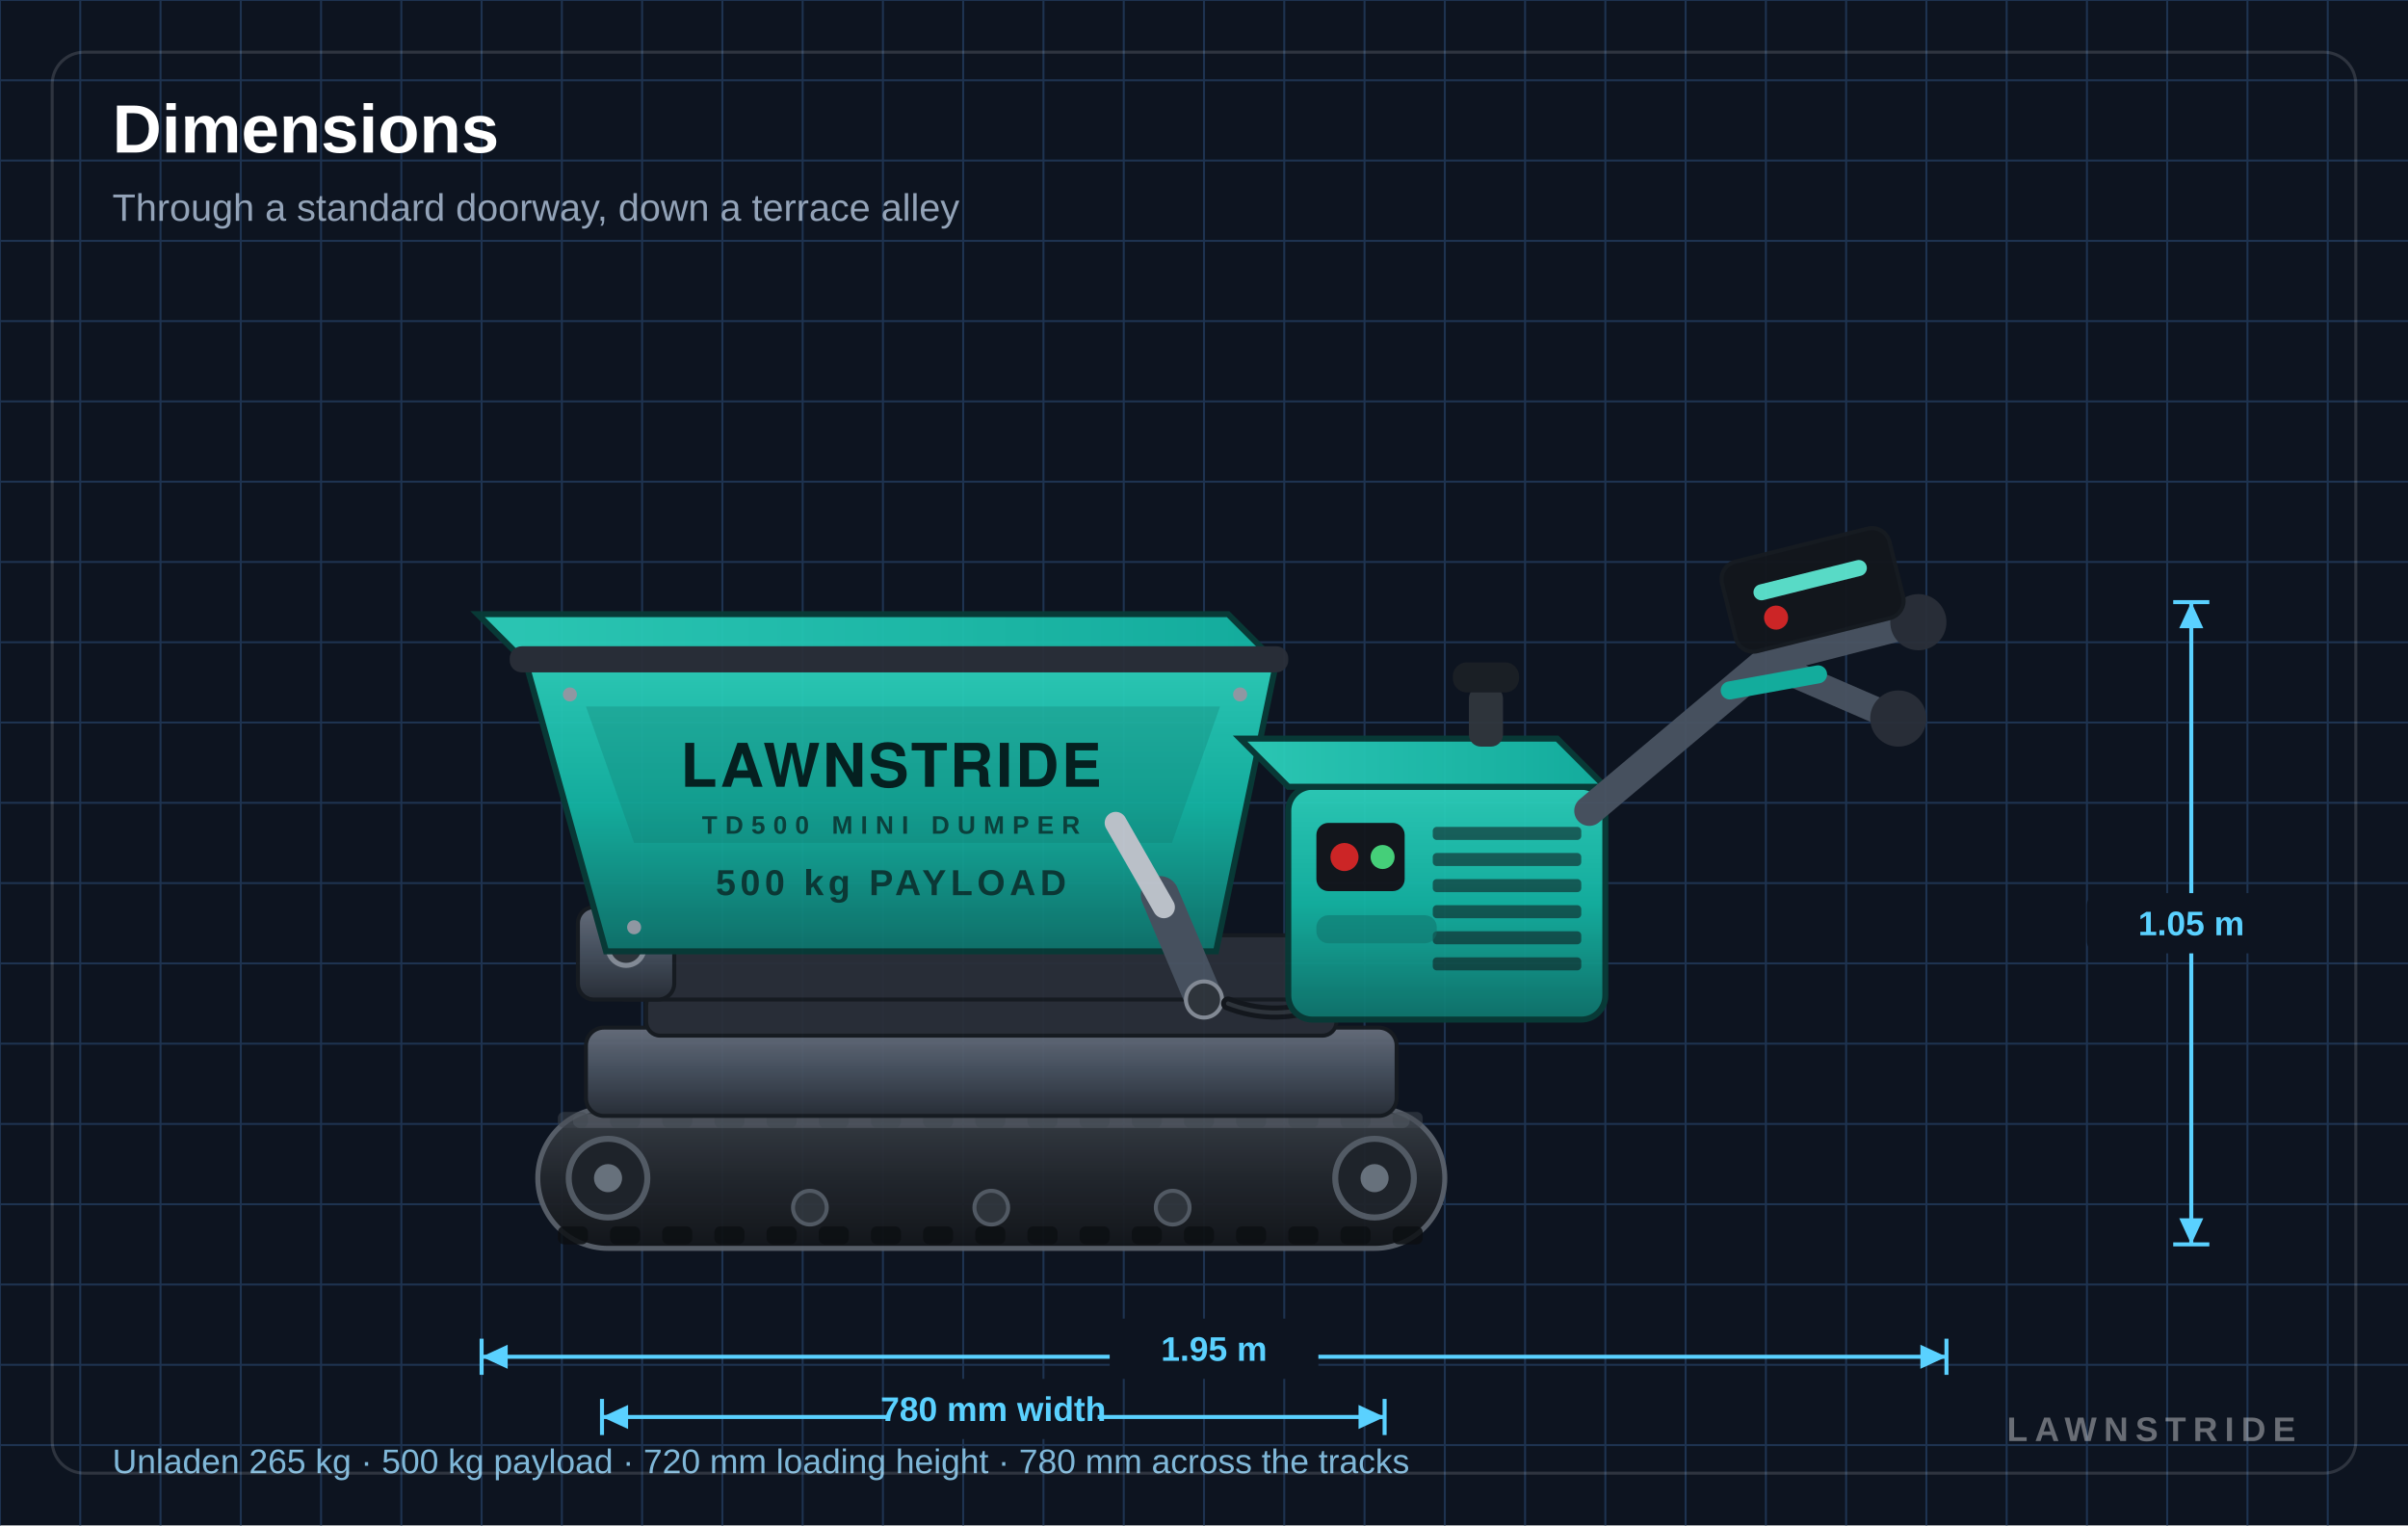
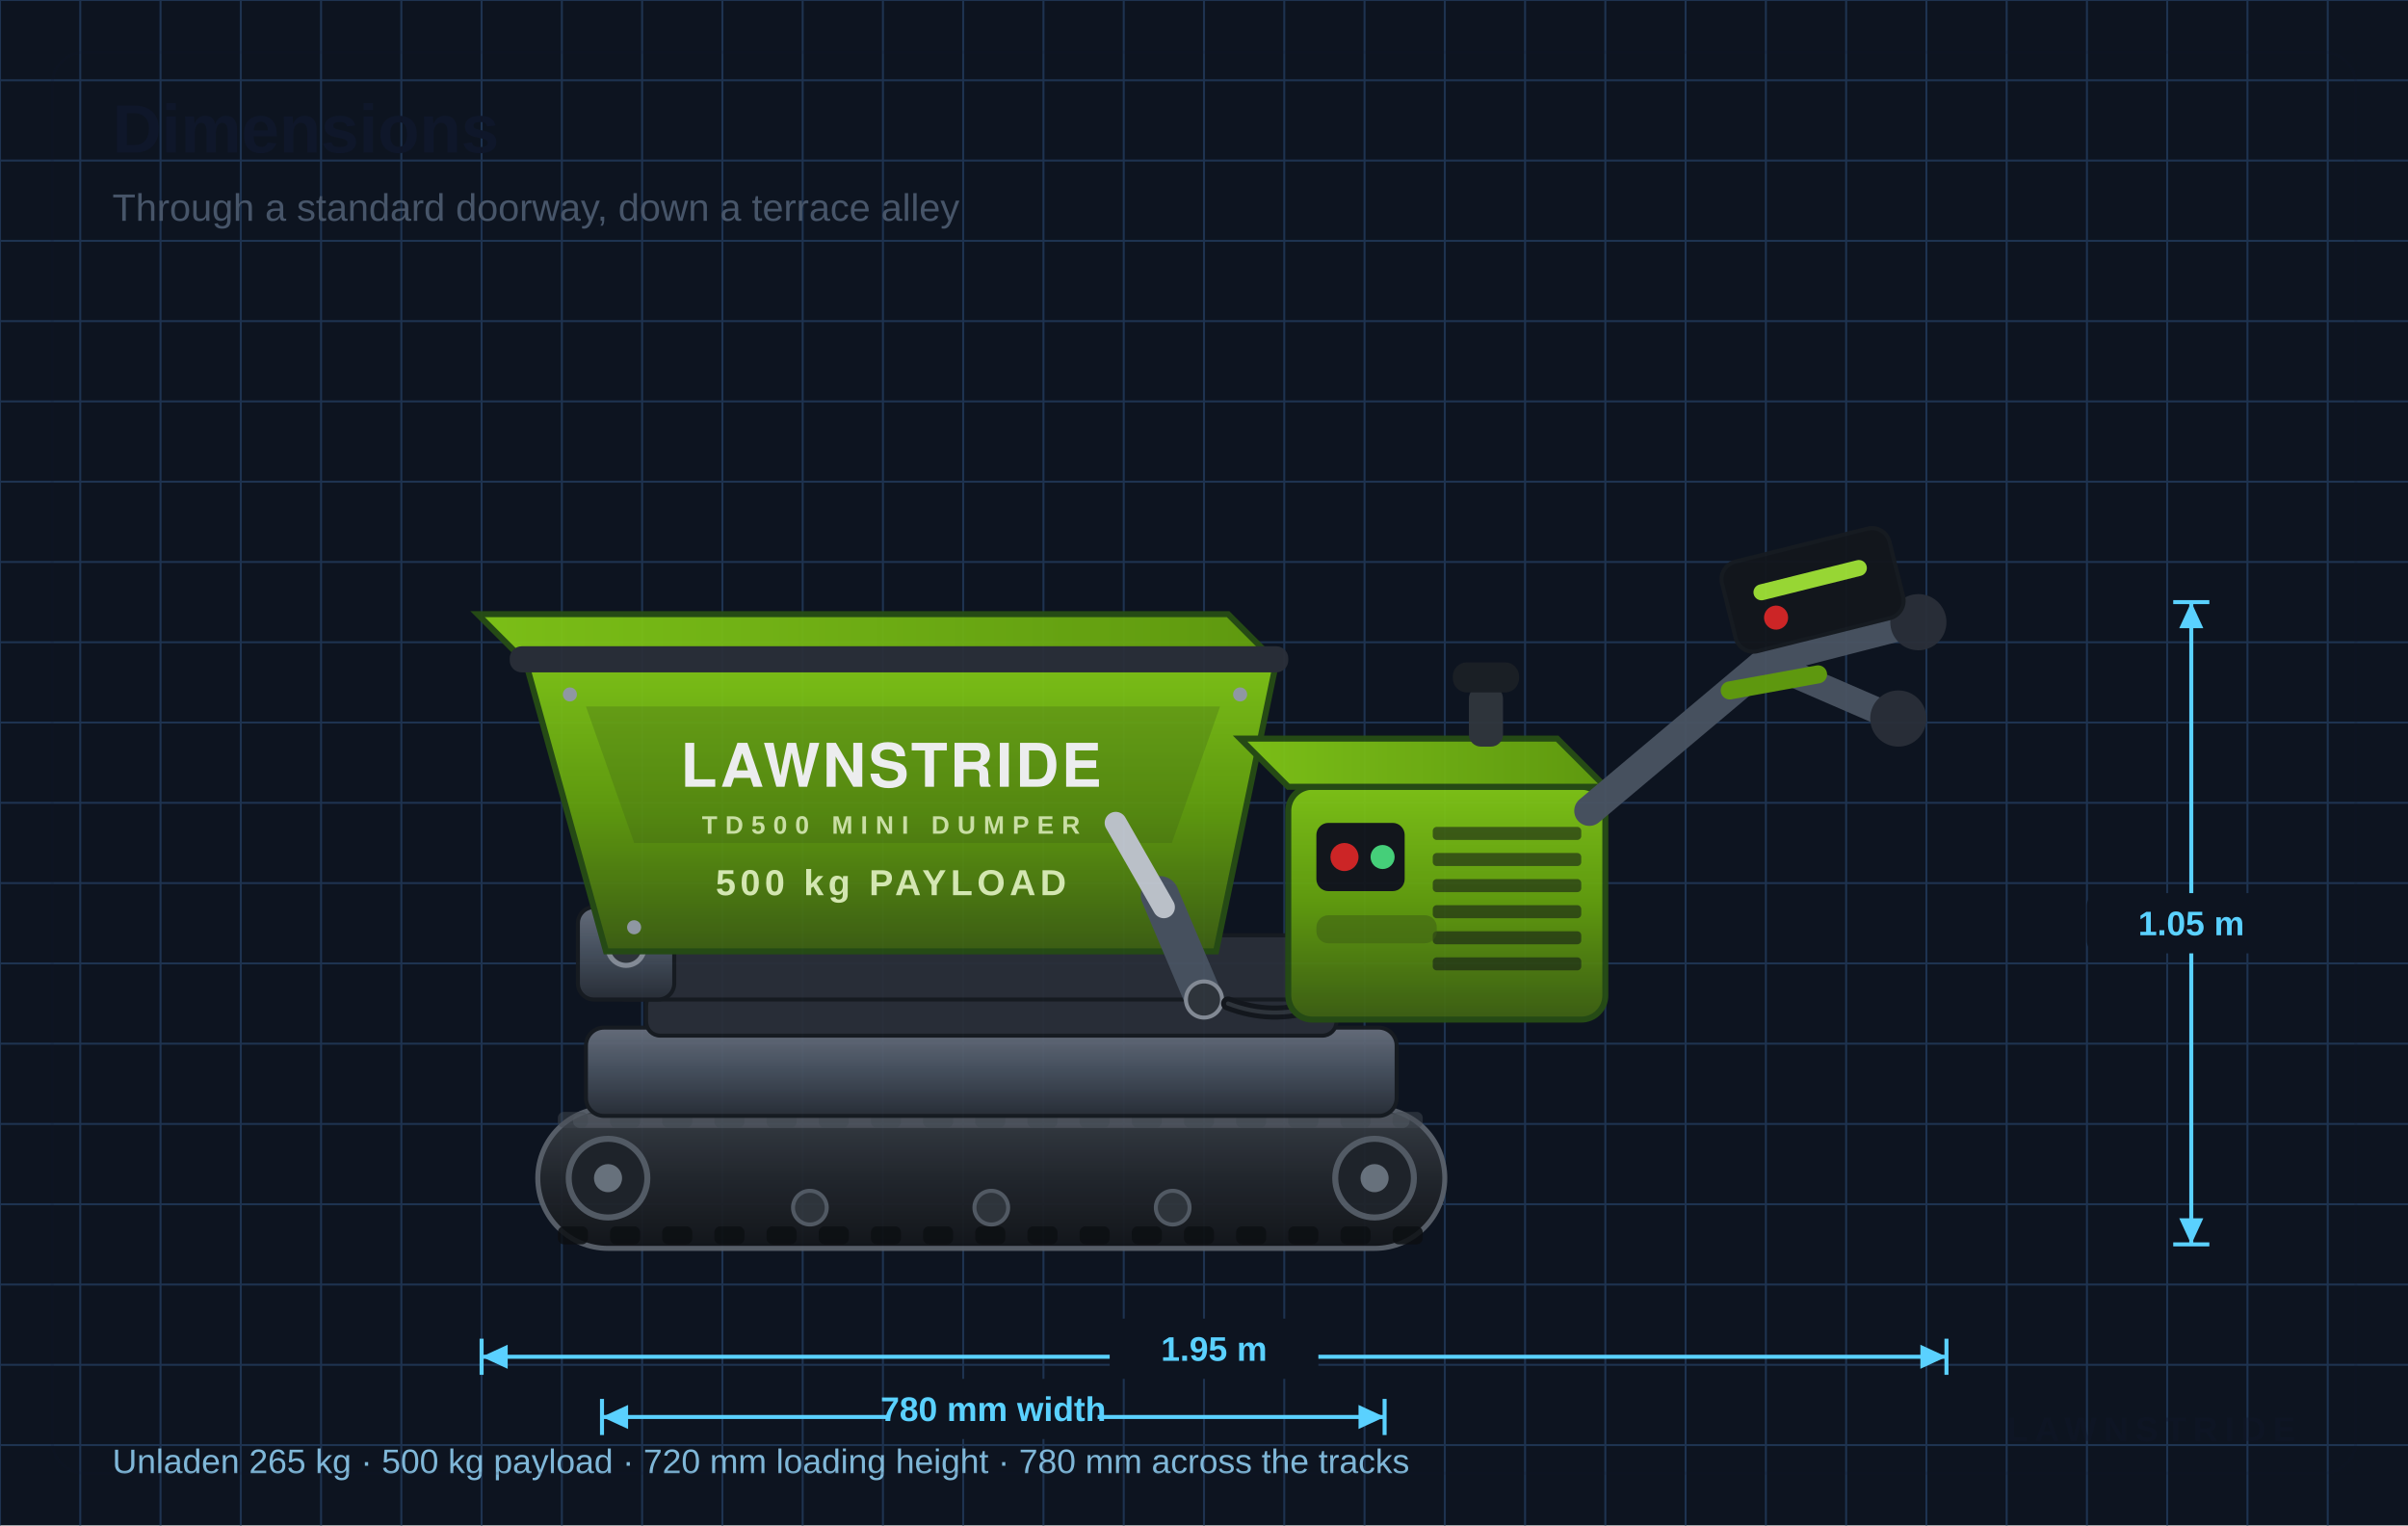
<svg xmlns="http://www.w3.org/2000/svg" viewBox="0 0 1200 760" width="1200" height="760" role="img">
  <defs>
    <linearGradient id="steel" x1="0" y1="0" x2="0" y2="1">
      <stop offset="0" stop-color="#6b7280" />
      <stop offset=".45" stop-color="#4b5563" />
      <stop offset="1" stop-color="#2a2f38" />
    </linearGradient>
    <linearGradient id="steelLite" x1="0" y1="0" x2="0" y2="1">
      <stop offset="0" stop-color="#aeb6c2" />
      <stop offset="1" stop-color="#6b7280" />
    </linearGradient>
    <linearGradient id="dark" x1="0" y1="0" x2="0" y2="1">
      <stop offset="0" stop-color="#31363f" />
      <stop offset="1" stop-color="#15181d" />
    </linearGradient>
    <linearGradient id="rubber" x1="0" y1="0" x2="0" y2="1">
      <stop offset="0" stop-color="#3a3f47" />
      <stop offset=".5" stop-color="#23272d" />
      <stop offset="1" stop-color="#131519" />
    </linearGradient>
    <radialGradient id="studioD" cx=".5" cy=".42" r=".78">
      <stop offset="0" stop-color="#232a33" />
      <stop offset=".6" stop-color="#141920" />
      <stop offset="1" stop-color="#0b0e13" />
    </radialGradient>
    <radialGradient id="studioL" cx=".5" cy=".4" r=".8">
      <stop offset="0" stop-color="#ffffff" />
      <stop offset=".65" stop-color="#eef1f5" />
      <stop offset="1" stop-color="#d7dce4" />
    </radialGradient>
    <linearGradient id="skyG" x1="0" y1="0" x2="0" y2="1">
      <stop offset="0" stop-color="#9fc0d8" />
      <stop offset=".55" stop-color="#cfe0ea" />
      <stop offset="1" stop-color="#e8eef2" />
    </linearGradient>
    <radialGradient id="shadow" cx=".5" cy=".5" r=".5">
      <stop offset="0" stop-color="#000" stop-opacity=".55" />
      <stop offset="1" stop-color="#000" stop-opacity="0" />
    </radialGradient>
    <linearGradient id="glassG" x1="0" y1="0" x2="1" y2="1">
      <stop offset="0" stop-color="#dfeaf2" stop-opacity=".9" />
      <stop offset="1" stop-color="#8fa6b8" stop-opacity=".75" />
    </linearGradient>
    <linearGradient id="paint" x1="0" y1="0" x2="0" y2="1">
-       <stop offset="0" stop-color="#2dd4bf" />
-       <stop offset=".5" stop-color="#14b8a6" />
-       <stop offset="1" stop-color="#0f766e" />
+       <stop offset="0" stop-color="#84cc16" />
+       <stop offset=".5" stop-color="#65a30d" />
+       <stop offset="1" stop-color="#3f6212" />
    </linearGradient>
    <linearGradient id="paintTop" x1="0" y1="0" x2="1" y2="0">
-       <stop offset="0" stop-color="#2dd4bf" />
-       <stop offset="1" stop-color="#14b8a6" />
+       <stop offset="0" stop-color="#84cc16" />
+       <stop offset="1" stop-color="#65a30d" />
    </linearGradient>
  </defs>
  <rect width="1200" height="760" fill="#0d1420" />
  <g stroke="#1e3350" stroke-width="1">
    <line x1="0" y1="0" x2="0" y2="760" />
    <line x1="40" y1="0" x2="40" y2="760" />
    <line x1="80" y1="0" x2="80" y2="760" />
    <line x1="120" y1="0" x2="120" y2="760" />
    <line x1="160" y1="0" x2="160" y2="760" />
    <line x1="200" y1="0" x2="200" y2="760" />
    <line x1="240" y1="0" x2="240" y2="760" />
    <line x1="280" y1="0" x2="280" y2="760" />
    <line x1="320" y1="0" x2="320" y2="760" />
    <line x1="360" y1="0" x2="360" y2="760" />
    <line x1="400" y1="0" x2="400" y2="760" />
    <line x1="440" y1="0" x2="440" y2="760" />
    <line x1="480" y1="0" x2="480" y2="760" />
    <line x1="520" y1="0" x2="520" y2="760" />
    <line x1="560" y1="0" x2="560" y2="760" />
    <line x1="600" y1="0" x2="600" y2="760" />
    <line x1="640" y1="0" x2="640" y2="760" />
    <line x1="680" y1="0" x2="680" y2="760" />
    <line x1="720" y1="0" x2="720" y2="760" />
    <line x1="760" y1="0" x2="760" y2="760" />
    <line x1="800" y1="0" x2="800" y2="760" />
    <line x1="840" y1="0" x2="840" y2="760" />
    <line x1="880" y1="0" x2="880" y2="760" />
    <line x1="920" y1="0" x2="920" y2="760" />
    <line x1="960" y1="0" x2="960" y2="760" />
    <line x1="1000" y1="0" x2="1000" y2="760" />
    <line x1="1040" y1="0" x2="1040" y2="760" />
    <line x1="1080" y1="0" x2="1080" y2="760" />
    <line x1="1120" y1="0" x2="1120" y2="760" />
    <line x1="1160" y1="0" x2="1160" y2="760" />
    <line x1="0" y1="0" x2="1200" y2="0" />
    <line x1="0" y1="40" x2="1200" y2="40" />
    <line x1="0" y1="80" x2="1200" y2="80" />
    <line x1="0" y1="120" x2="1200" y2="120" />
    <line x1="0" y1="160" x2="1200" y2="160" />
    <line x1="0" y1="200" x2="1200" y2="200" />
    <line x1="0" y1="240" x2="1200" y2="240" />
    <line x1="0" y1="280" x2="1200" y2="280" />
    <line x1="0" y1="320" x2="1200" y2="320" />
    <line x1="0" y1="360" x2="1200" y2="360" />
    <line x1="0" y1="400" x2="1200" y2="400" />
    <line x1="0" y1="440" x2="1200" y2="440" />
    <line x1="0" y1="480" x2="1200" y2="480" />
    <line x1="0" y1="520" x2="1200" y2="520" />
    <line x1="0" y1="560" x2="1200" y2="560" />
    <line x1="0" y1="600" x2="1200" y2="600" />
    <line x1="0" y1="640" x2="1200" y2="640" />
    <line x1="0" y1="680" x2="1200" y2="680" />
    <line x1="0" y1="720" x2="1200" y2="720" />
  </g>
  <g opacity=".92">
    <rect x="268" y="552" width="452" height="70" rx="35.0" fill="url(#rubber)" stroke="#5c636d" stroke-width="2.5" />
    <rect x="285.5" y="555" width="417.0" height="7" rx="3.5" fill="#6e767f" opacity=".45" />
    <rect x="278" y="611" width="15" height="9" rx="3" fill="#0c0e11" opacity=".85" />
    <rect x="278" y="554" width="15" height="8" rx="3" fill="#454b54" opacity=".5" />
    <rect x="304" y="611" width="15" height="9" rx="3" fill="#0c0e11" opacity=".85" />
    <rect x="304" y="554" width="15" height="8" rx="3" fill="#454b54" opacity=".5" />
    <rect x="330" y="611" width="15" height="9" rx="3" fill="#0c0e11" opacity=".85" />
    <rect x="330" y="554" width="15" height="8" rx="3" fill="#454b54" opacity=".5" />
    <rect x="356" y="611" width="15" height="9" rx="3" fill="#0c0e11" opacity=".85" />
    <rect x="356" y="554" width="15" height="8" rx="3" fill="#454b54" opacity=".5" />
    <rect x="382" y="611" width="15" height="9" rx="3" fill="#0c0e11" opacity=".85" />
    <rect x="382" y="554" width="15" height="8" rx="3" fill="#454b54" opacity=".5" />
    <rect x="408" y="611" width="15" height="9" rx="3" fill="#0c0e11" opacity=".85" />
    <rect x="408" y="554" width="15" height="8" rx="3" fill="#454b54" opacity=".5" />
    <rect x="434" y="611" width="15" height="9" rx="3" fill="#0c0e11" opacity=".85" />
    <rect x="434" y="554" width="15" height="8" rx="3" fill="#454b54" opacity=".5" />
    <rect x="460" y="611" width="15" height="9" rx="3" fill="#0c0e11" opacity=".85" />
    <rect x="460" y="554" width="15" height="8" rx="3" fill="#454b54" opacity=".5" />
    <rect x="486" y="611" width="15" height="9" rx="3" fill="#0c0e11" opacity=".85" />
    <rect x="486" y="554" width="15" height="8" rx="3" fill="#454b54" opacity=".5" />
    <rect x="512" y="611" width="15" height="9" rx="3" fill="#0c0e11" opacity=".85" />
    <rect x="512" y="554" width="15" height="8" rx="3" fill="#454b54" opacity=".5" />
    <rect x="538" y="611" width="15" height="9" rx="3" fill="#0c0e11" opacity=".85" />
    <rect x="538" y="554" width="15" height="8" rx="3" fill="#454b54" opacity=".5" />
    <rect x="564" y="611" width="15" height="9" rx="3" fill="#0c0e11" opacity=".85" />
    <rect x="564" y="554" width="15" height="8" rx="3" fill="#454b54" opacity=".5" />
    <rect x="590" y="611" width="15" height="9" rx="3" fill="#0c0e11" opacity=".85" />
    <rect x="590" y="554" width="15" height="8" rx="3" fill="#454b54" opacity=".5" />
    <rect x="616" y="611" width="15" height="9" rx="3" fill="#0c0e11" opacity=".85" />
    <rect x="616" y="554" width="15" height="8" rx="3" fill="#454b54" opacity=".5" />
    <rect x="642" y="611" width="15" height="9" rx="3" fill="#0c0e11" opacity=".85" />
    <rect x="642" y="554" width="15" height="8" rx="3" fill="#454b54" opacity=".5" />
    <rect x="668" y="611" width="15" height="9" rx="3" fill="#0c0e11" opacity=".85" />
    <rect x="668" y="554" width="15" height="8" rx="3" fill="#454b54" opacity=".5" />
    <rect x="694" y="611" width="15" height="9" rx="3" fill="#0c0e11" opacity=".85" />
    <rect x="694" y="554" width="15" height="8" rx="3" fill="#454b54" opacity=".5" />
    <circle cx="303.0" cy="587.0" r="19.6" fill="#20242a" stroke="#585f69" stroke-width="3" />
    <circle cx="685.0" cy="587.0" r="19.6" fill="#20242a" stroke="#585f69" stroke-width="3" />
    <circle cx="303.0" cy="587.0" r="7.0" fill="#6f7883" />
    <circle cx="685.0" cy="587.0" r="7.0" fill="#6f7883" />
    <circle cx="403.6" cy="601.7" r="8.4" fill="#31363d" stroke="#575e68" stroke-width="2" />
    <circle cx="494.0" cy="601.7" r="8.4" fill="#31363d" stroke="#575e68" stroke-width="2" />
    <circle cx="584.4" cy="601.7" r="8.4" fill="#31363d" stroke="#575e68" stroke-width="2" />
    <rect x="292" y="512" width="404" height="44" rx="9" fill="url(#steel)" stroke="#171b21" stroke-width="2" />
    <rect x="322" y="494" width="344" height="22" rx="7" fill="#2a2f38" stroke="#171b21" stroke-width="2" />
    <rect x="304" y="466" width="352" height="32" rx="8" fill="#2a2f38" stroke="#171b21" stroke-width="2" />
    <rect x="288" y="452" width="48" height="46" rx="8" fill="url(#steel)" stroke="#171b21" stroke-width="2" />
    <circle cx="312" cy="472" r="9" fill="#31363d" stroke="#8c939d" stroke-width="2.5" />
    <g transform="rotate(0 312 472)">
-       <path d="M262 330 L636 330 L606 474 L302 474 Z" fill="url(#paint)" stroke="#083c37" stroke-width="3" />
-       <path d="M262 330 L636 330 L612 306 L238 306 Z" fill="url(#paintTop)" stroke="#083c37" stroke-width="3" />
-       <path d="M292 352 L608 352 L584 420 L316 420 Z" fill="#0f766e" opacity=".26" />
+       <path d="M262 330 L636 330 L606 474 L302 474 Z" fill="url(#paint)" stroke="#274e13" stroke-width="3" />
+       <path d="M262 330 L636 330 L612 306 L238 306 Z" fill="url(#paintTop)" stroke="#274e13" stroke-width="3" />
+       <path d="M292 352 L608 352 L584 420 L316 420 Z" fill="#3f6212" opacity=".26" />
      <rect x="254" y="322" width="388" height="13" rx="6" fill="#2a2f38" />
      <circle cx="284" cy="346" r="3.5" fill="#9aa2ad" />
      <circle cx="618" cy="346" r="3.5" fill="#9aa2ad" />
      <circle cx="316" cy="462" r="3.5" fill="#9aa2ad" />
      <circle cx="590" cy="462" r="3.5" fill="#9aa2ad" />
-       <text x="444" y="392" text-anchor="middle" font-family="Arial Black,Helvetica,sans-serif" font-weight="800" font-size="30" letter-spacing="1.3" fill="#04211f">LAWNSTRIDE</text>
-       <text x="444" y="415.4" text-anchor="middle" font-family="Arial,Helvetica,sans-serif" font-weight="700" font-size="12.6" letter-spacing="3.9" fill="#0b3b36" opacity=".92">TD500 MINI DUMPER</text>
-       <text x="444" y="446" text-anchor="middle" font-family="Arial,Helvetica,sans-serif" font-weight="800" font-size="18" letter-spacing="2.2" fill="#0b3b36">500 kg PAYLOAD</text>
+       <text x="444" y="392" text-anchor="middle" font-family="Arial Black,Helvetica,sans-serif" font-weight="800" font-size="30" letter-spacing="1.3" fill="#ffffff">LAWNSTRIDE</text>
+       <text x="444" y="415.4" text-anchor="middle" font-family="Arial,Helvetica,sans-serif" font-weight="700" font-size="12.6" letter-spacing="3.9" fill="#e4f7bd" opacity=".92">TD500 MINI DUMPER</text>
+       <text x="444" y="446" text-anchor="middle" font-family="Arial,Helvetica,sans-serif" font-weight="800" font-size="18" letter-spacing="2.2" fill="#e4f7bd">500 kg PAYLOAD</text>
    </g>
    <path d="M600 498 L578 446" stroke="#4b5563" stroke-width="19" stroke-linecap="round" />
    <path d="M580 452 L556 410" stroke="#c9ced6" stroke-width="11" stroke-linecap="round" />
    <circle cx="600" cy="498" r="9" fill="#31363d" stroke="#8c939d" stroke-width="2" />
    <path d="M612 500 Q656.0 517.0 700 470" fill="none" stroke="#14171c" stroke-width="7" stroke-linecap="round" />
    <path d="M612 500 Q656.0 517.0 700 470" fill="none" stroke="#3d434b" stroke-width="2.1" stroke-linecap="round" opacity=".7" />
-     <rect x="642" y="392" width="158" height="116" rx="12" fill="url(#paint)" stroke="#083c37" stroke-width="3" />
-     <path d="M642 392 L800 392 L776 368 L618 368 Z" fill="url(#paintTop)" stroke="#083c37" stroke-width="3" />
+     <rect x="642" y="392" width="158" height="116" rx="12" fill="url(#paint)" stroke="#274e13" stroke-width="3" />
+     <path d="M642 392 L800 392 L776 368 L618 368 Z" fill="url(#paintTop)" stroke="#274e13" stroke-width="3" />
    <rect x="714" y="412.0" width="74" height="6.5" rx="2" fill="#0f1216" opacity=".55" />
    <rect x="714" y="425.0" width="74" height="6.5" rx="2" fill="#0f1216" opacity=".55" />
    <rect x="714" y="438.0" width="74" height="6.5" rx="2" fill="#0f1216" opacity=".55" />
    <rect x="714" y="451.0" width="74" height="6.5" rx="2" fill="#0f1216" opacity=".55" />
    <rect x="714" y="464.0" width="74" height="6.5" rx="2" fill="#0f1216" opacity=".55" />
    <rect x="714" y="477.0" width="74" height="6.5" rx="2" fill="#0f1216" opacity=".55" />
    <rect x="656" y="410" width="44" height="34" rx="6" fill="#12161b" />
    <circle cx="670" cy="427" r="7" fill="#dc2626" />
    <circle cx="689" cy="427" r="6" fill="#4ade80" />
    <rect x="732" y="342" width="17" height="30" rx="6" fill="#31363d" />
    <rect x="724" y="330" width="33" height="15" rx="7" fill="#1b1f25" />
-     <rect x="656" y="456" width="60" height="14" rx="6" fill="#0f766e" opacity=".5" />
+     <rect x="656" y="456" width="60" height="14" rx="6" fill="#3f6212" opacity=".5" />
    <path d="M792 404 L880 330" stroke="#4b5563" stroke-width="15" stroke-linecap="round" />
    <path d="M880 330 L950 312 M880 330 L940 356" stroke="#4b5563" stroke-width="13" stroke-linecap="round" />
    <circle cx="956" cy="310" r="14" fill="#2a2f38" />
    <circle cx="946" cy="358" r="14" fill="#2a2f38" />
    <rect x="856" y="282" width="86" height="46" rx="9" fill="#12161b" stroke="#171b21" stroke-width="2" transform="rotate(-14 856 282)" />
    <g transform="rotate(-14 856 282)">
-       <rect x="870" y="296" width="58" height="8" rx="4" fill="#5eead4" />
+       <rect x="870" y="296" width="58" height="8" rx="4" fill="#a3e635" />
      <circle cx="878" cy="314" r="6" fill="#dc2626" />
    </g>
-     <path d="M862 344 L906 336" stroke="#14b8a6" stroke-width="9" stroke-linecap="round" />
+     <path d="M862 344 L906 336" stroke="#65a30d" stroke-width="9" stroke-linecap="round" />
  </g>
  <g stroke="#5ad1ff" stroke-width="2" fill="none">
    <path d="M240 667 v18 M970 667 v18 M240 676 H970" />
    <path d="M240 676 l13 -6 v12 z" fill="#5ad1ff" stroke="none" />
    <path d="M970 676 l-13 -6 v12 z" fill="#5ad1ff" stroke="none" />
  </g>
  <rect x="553.0" y="657" width="104" height="30" rx="6" fill="#0d1420" />
  <text x="605.0" y="678" text-anchor="middle" font-family="Arial,Helvetica,sans-serif" font-weight="700" font-size="17" fill="#5ad1ff">1.95 m</text>
  <g stroke="#5ad1ff" stroke-width="2" fill="none">
    <path d="M1083 300 h18 M1083 620 h18 M1092 300 V620" />
    <path d="M1092 300 l-6 13 h12 z" fill="#5ad1ff" stroke="none" />
    <path d="M1092 620 l-6 -13 h12 z" fill="#5ad1ff" stroke="none" />
  </g>
  <rect x="1040" y="445.0" width="104" height="30" rx="6" fill="#0d1420" />
  <text x="1092" y="466.0" text-anchor="middle" font-family="Arial,Helvetica,sans-serif" font-weight="700" font-size="17" fill="#5ad1ff">1.05 m</text>
  <g stroke="#5ad1ff" stroke-width="2" fill="none">
    <path d="M300 697 v18 M690 697 v18 M300 706 H690" />
    <path d="M300 706 l13 -6 v12 z" fill="#5ad1ff" stroke="none" />
    <path d="M690 706 l-13 -6 v12 z" fill="#5ad1ff" stroke="none" />
  </g>
  <rect x="443.0" y="687" width="104" height="30" rx="6" fill="#0d1420" />
  <text x="495.0" y="708" text-anchor="middle" font-family="Arial,Helvetica,sans-serif" font-weight="700" font-size="17" fill="#5ad1ff">780 mm width</text>
  <text x="56" y="734" font-family="Arial,Helvetica,sans-serif" font-size="17" fill="#7fb7d8">Unladen 265 kg · 500 kg payload · 720 mm loading height · 780 mm across the tracks</text>
-   <text x="56" y="76" font-family="Arial,Helvetica,sans-serif" font-weight="800" font-size="34" fill="#ffffff">Dimensions</text>
-   <text x="56" y="110" font-family="Arial,Helvetica,sans-serif" font-weight="500" font-size="19" fill="#93a3b8">Through a standard doorway, down a terrace alley</text>
-   <rect x="26" y="26" width="1148" height="708" rx="16" fill="none" stroke="#ffffff" stroke-width="1.5" opacity=".14" />
-   <text x="1144" y="718" text-anchor="end" font-family="Arial,Helvetica,sans-serif" font-weight="800" font-size="17" letter-spacing="3.5" fill="#ffffff" opacity=".38">LAWNSTRIDE</text>
+   <text x="56" y="76" font-family="Arial,Helvetica,sans-serif" font-weight="800" font-size="34" fill="#0f172a">Dimensions</text>
+   <text x="56" y="110" font-family="Arial,Helvetica,sans-serif" font-weight="500" font-size="19" fill="#475569">Through a standard doorway, down a terrace alley</text>
+   <rect x="26" y="26" width="1148" height="708" rx="16" fill="none" stroke="#0f172a" stroke-width="1.5" opacity=".14" />
+   <text x="1144" y="718" text-anchor="end" font-family="Arial,Helvetica,sans-serif" font-weight="800" font-size="17" letter-spacing="3.5" fill="#0f172a" opacity=".38">LAWNSTRIDE</text>
</svg>
